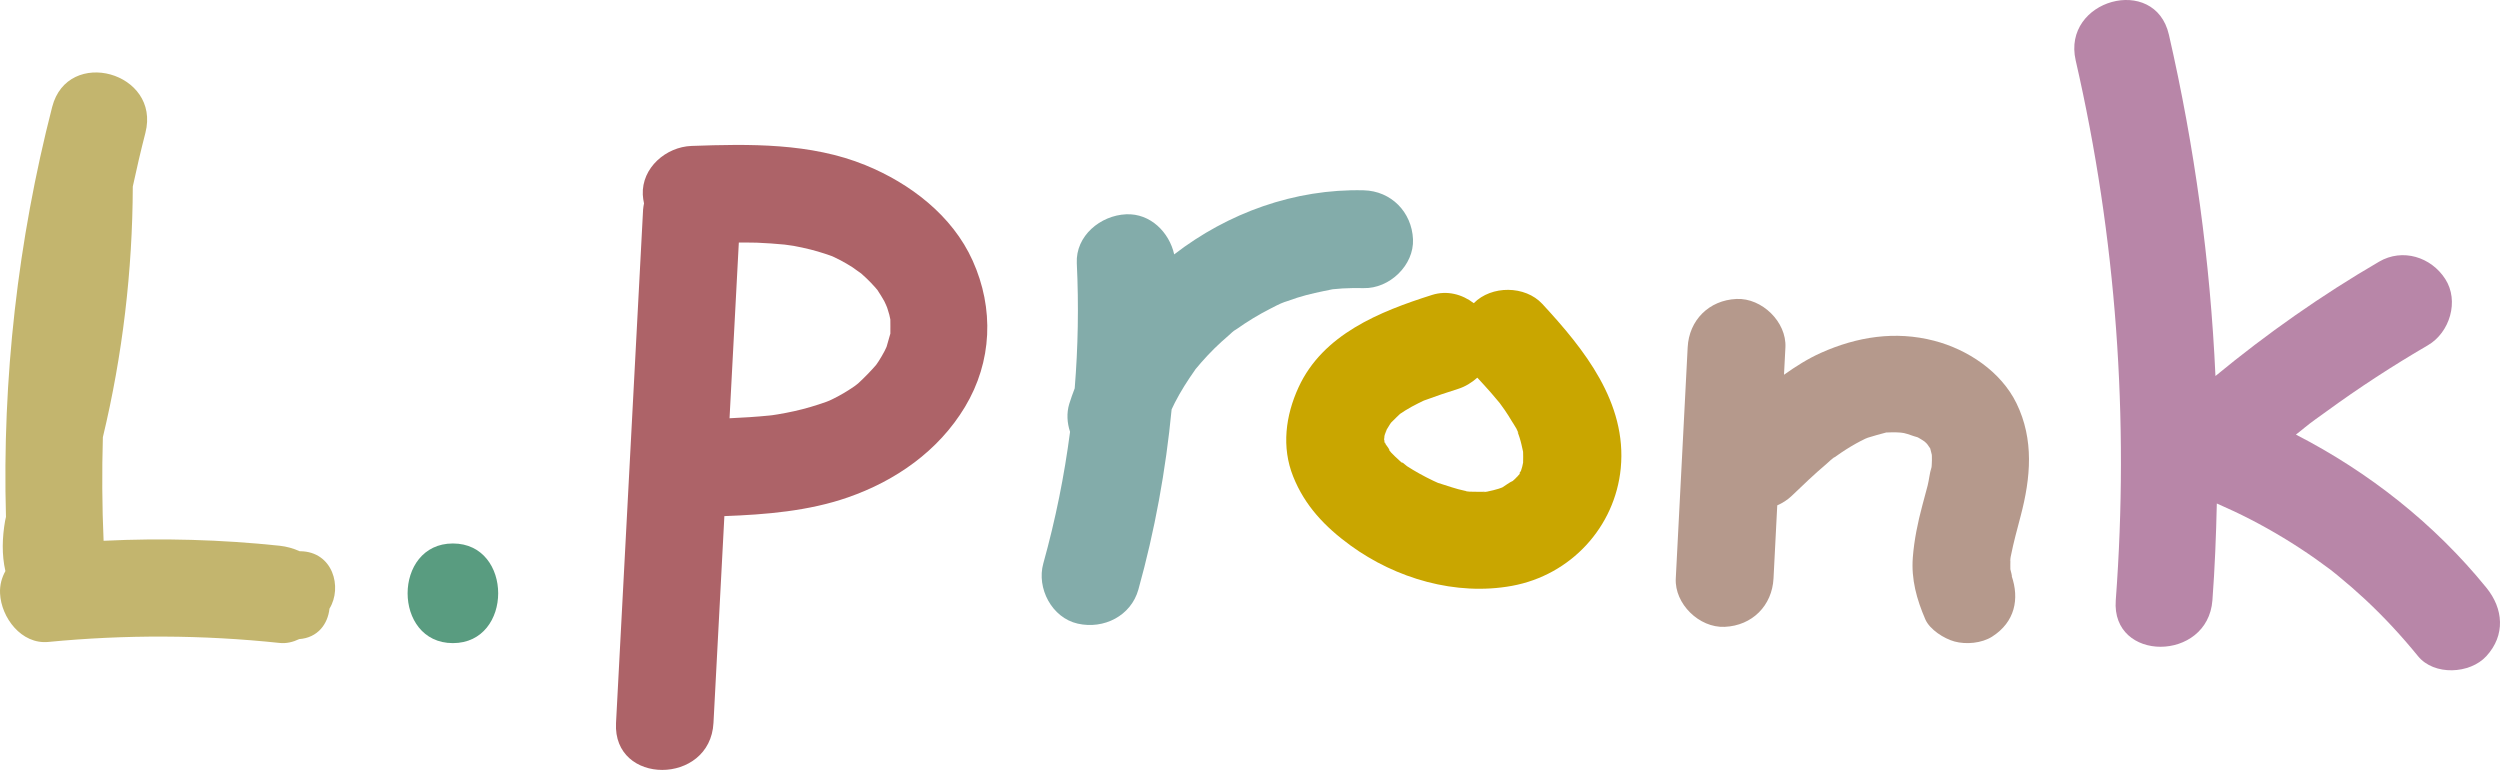
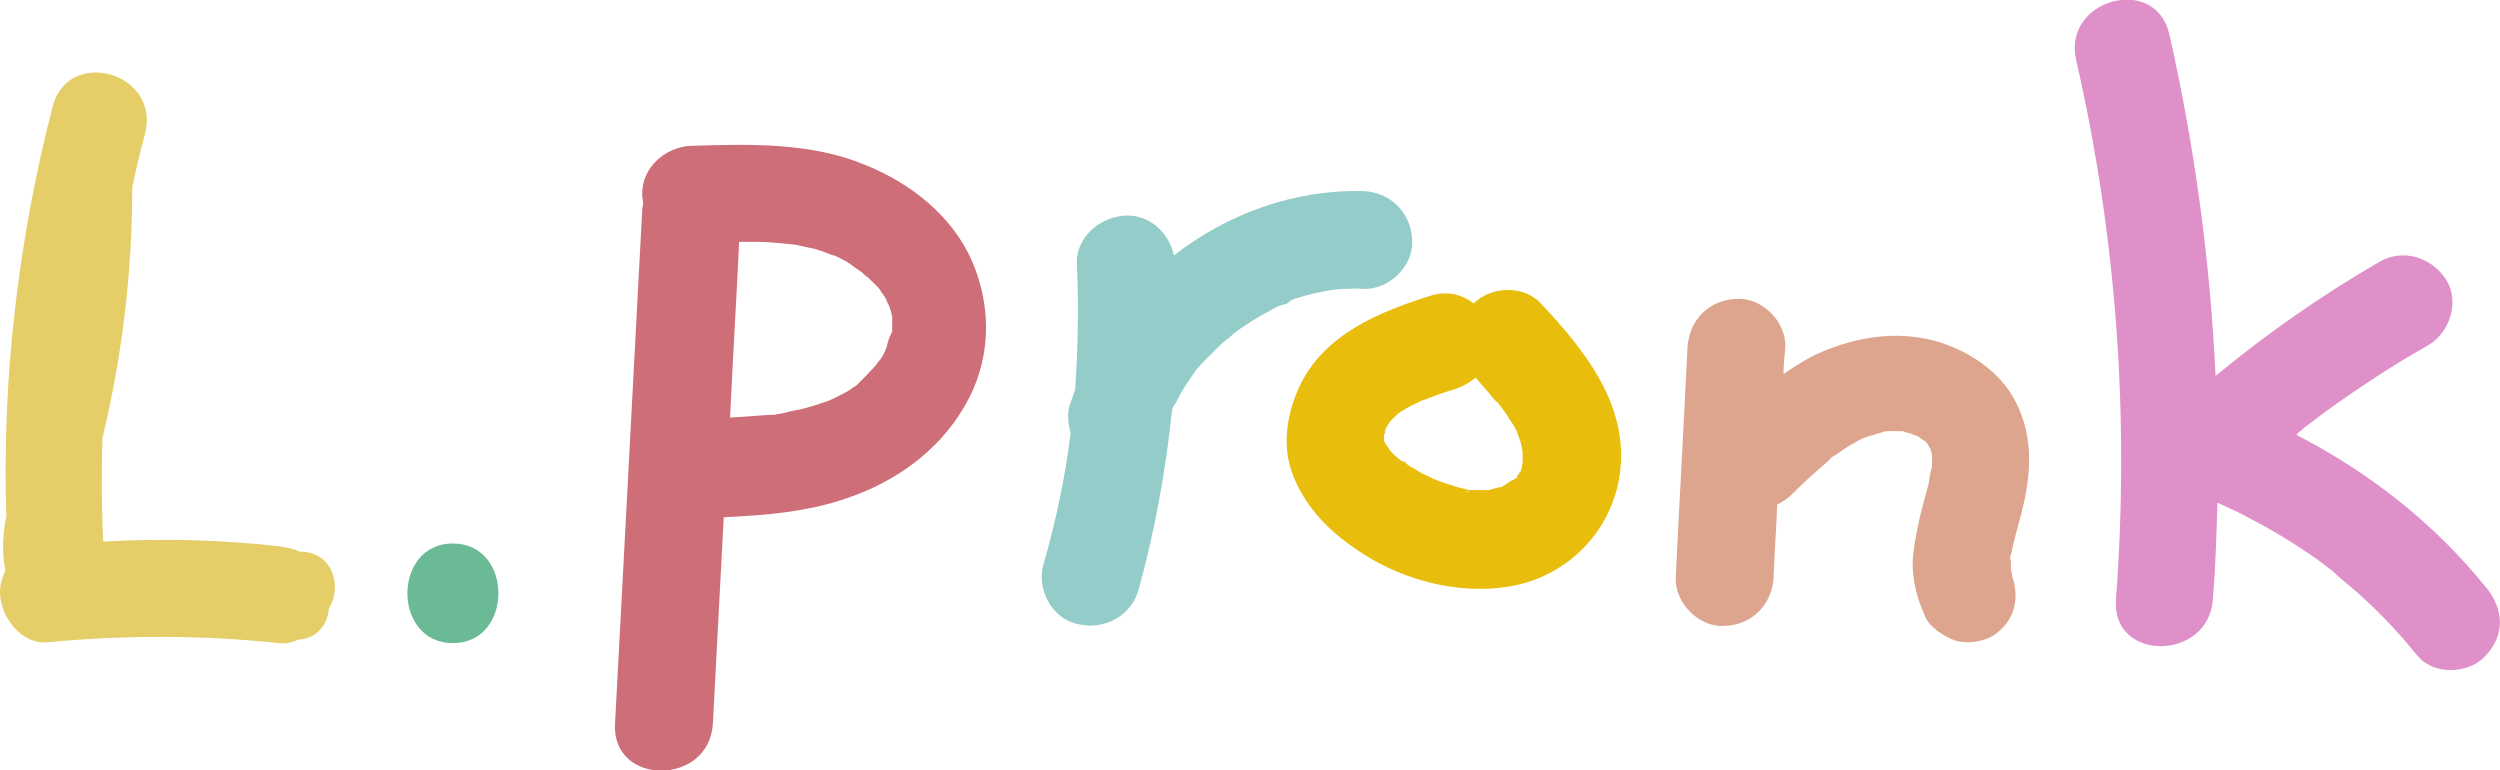
- <svg xmlns="http://www.w3.org/2000/svg" width="276px" height="85px" viewBox="0 0 276 85" version="1.1">
-   <g stroke="none" stroke-width="1" fill="none" fill-rule="evenodd">
+ <svg xmlns="http://www.w3.org/2000/svg" version="1.1" id="Layer_1" x="0px" y="0px" viewBox="0 0 276 85" style="enable-background:new 0 0 276 85;" xml:space="preserve">
+   <style type="text/css">
+ 	.st0{fill-rule:evenodd;clip-rule:evenodd;fill:#CE6E78;}
+ 	.st1{fill-rule:evenodd;clip-rule:evenodd;fill:#E5CD67;}
+ 	.st2{fill-rule:evenodd;clip-rule:evenodd;fill:#93CCC8;}
+ 	.st3{fill-rule:evenodd;clip-rule:evenodd;fill:#E8BD0C;}
+ 	.st4{fill-rule:evenodd;clip-rule:evenodd;fill:#DDA58E;}
+ 	.st5{fill-rule:evenodd;clip-rule:evenodd;fill:#E090C9;}
+ 	.st6{fill-rule:evenodd;clip-rule:evenodd;fill:#6ABA96;}
+ </style>
+   <g>
    <g transform="translate(-53, -42)">
      <g transform="translate(53, 42)">
-         <path d="M97.888,38.254 C97.882,38.267 97.869,38.307 97.858,38.332 C97.788,38.48 97.689,38.692 97.662,38.746 C97.46,39.128 97.242,39.505 97.008,39.871 C96.917,40.011 96.817,40.151 96.72,40.293 C96.112,40.988 95.486,41.636 94.808,42.263 C94.8,42.274 94.759,42.309 94.724,42.339 C94.59,42.444 94.38,42.608 94.316,42.653 C93.947,42.906 93.573,43.146 93.191,43.375 C92.809,43.601 92.422,43.811 92.021,44.01 C91.879,44.082 91.731,44.15 91.585,44.22 C91.497,44.255 91.362,44.311 91.241,44.357 C90.079,44.771 88.901,45.124 87.696,45.39 C87.091,45.525 86.486,45.641 85.875,45.743 C85.681,45.775 85.488,45.807 85.291,45.834 C85.202,45.845 85.076,45.861 84.933,45.875 C83.47,46.02 82.007,46.112 80.541,46.176 C80.883,39.712 81.224,33.248 81.566,26.779 C82.23,26.781 82.895,26.768 83.562,26.792 C84.584,26.827 85.598,26.911 86.615,27.002 C86.679,27.021 87.432,27.11 87.61,27.142 C88.239,27.258 88.866,27.392 89.485,27.548 C90.015,27.683 90.544,27.836 91.066,28.008 C91.33,28.095 91.585,28.189 91.846,28.278 C91.862,28.283 91.908,28.305 91.949,28.321 C92.145,28.42 92.664,28.665 92.782,28.73 C93.24,28.975 93.689,29.233 94.127,29.516 C94.259,29.602 94.985,30.145 95.08,30.196 C95.273,30.374 95.58,30.651 95.661,30.729 C95.978,31.031 96.285,31.351 96.578,31.679 C96.677,31.787 96.769,31.9 96.863,32.01 C96.89,32.051 96.909,32.072 96.944,32.137 C97.175,32.5 97.412,32.861 97.619,33.24 C97.855,33.673 98.054,34.386 97.794,33.512 C97.917,33.926 98.073,34.322 98.178,34.739 C98.224,34.914 98.254,35.094 98.294,35.269 C98.283,35.762 98.318,36.259 98.297,36.752 L98.297,36.835 C98.28,36.884 98.264,36.929 98.24,37.021 C98.124,37.433 98.011,37.844 97.888,38.254 M95.526,18.224 C89.49,15.767 82.747,15.885 76.345,16.111 C73.537,16.213 70.833,18.517 70.965,21.493 C70.981,21.822 71.032,22.142 71.1,22.457 C71.062,22.677 71.011,22.887 70.998,23.124 C70.002,42.018 69.004,60.918 68.009,79.815 C67.643,86.739 78.403,86.718 78.768,79.815 C79.169,72.202 79.57,64.589 79.971,56.978 C84.578,56.809 89.256,56.424 93.603,54.914 C98.883,53.081 103.606,49.785 106.527,44.933 C109.548,39.917 109.763,34.061 107.38,28.773 C105.139,23.789 100.467,20.237 95.526,18.224" fill="#AD6368" />
-         <path d="M33.142,60.856 L33.076,60.856 C32.406,60.545 31.659,60.336 30.853,60.247 C24.398,59.568 17.91,59.389 11.437,59.702 C11.269,55.884 11.247,52.072 11.357,48.267 C13.529,39.217 14.631,29.901 14.66,20.593 C15.085,18.613 15.546,16.636 16.053,14.666 C17.769,7.975 7.479,5.122 5.758,11.814 C1.969,26.574 0.234,41.836 0.659,57.065 C0.629,57.213 0.589,57.352 0.563,57.5 C0.248,59.308 0.178,61.243 0.597,63.046 C0.2,63.762 -0.038,64.578 0.005,65.503 C0.125,68.181 2.367,71.162 5.342,70.87 C13.83,70.049 22.37,70.083 30.853,70.98 C31.608,71.063 32.347,70.886 33.033,70.556 C35.08,70.411 36.195,68.889 36.374,67.194 C37.825,64.841 36.755,60.888 33.142,60.856" fill="#C3B56E" />
-         <path d="M143.211,32.869 C144.501,32.461 145.805,32.199 147.127,31.934 C147.492,31.905 147.854,31.867 148.219,31.843 C148.997,31.797 149.773,31.791 150.552,31.808 C153.401,31.88 156.126,29.278 155.995,26.408 C155.859,23.425 153.603,21.084 150.552,21.009 C142.922,20.825 135.546,23.517 129.631,28.085 C129.089,25.647 127.004,23.538 124.323,23.657 C121.49,23.784 118.735,26.036 118.879,29.057 C119.103,33.77 119.015,38.349 118.648,42.871 C118.436,43.441 118.218,44.01 118.044,44.593 C117.742,45.595 117.802,46.675 118.134,47.674 C117.502,52.522 116.536,57.336 115.18,62.209 C114.424,64.93 116.117,68.205 118.983,68.85 C121.86,69.501 124.868,67.994 125.679,65.081 C127.489,58.578 128.703,51.915 129.348,45.193 C129.462,44.95 129.579,44.704 129.702,44.461 C130.347,43.198 131.106,42.015 131.923,40.854 C131.955,40.806 131.964,40.792 131.988,40.754 C131.999,40.741 132.002,40.741 132.013,40.727 C132.222,40.482 132.426,40.233 132.639,39.99 C133.107,39.456 133.594,38.943 134.098,38.443 C134.607,37.947 135.132,37.469 135.674,37.007 C135.897,36.821 136.145,36.535 136.414,36.402 C136.468,36.37 136.523,36.335 136.564,36.305 C137.723,35.485 138.945,34.742 140.211,34.097 C140.712,33.84 141.245,33.546 141.787,33.352 C141.918,33.309 142.046,33.268 142.111,33.247 C142.473,33.114 142.84,32.987 143.211,32.869" fill="#83ACAA" />
-         <path d="M167.458,52.71 C167.458,52.683 167.479,52.659 167.485,52.632 C167.414,52.71 167.344,52.786 167.271,52.858 C167.187,52.941 167.097,53.019 167.008,53.097 C166.707,53.208 166.065,53.692 165.87,53.802 C165.859,53.807 165.837,53.815 165.824,53.823 C165.661,53.88 165.493,53.944 165.463,53.953 C165.086,54.071 164.704,54.165 164.32,54.243 C164.301,54.248 164.29,54.251 164.268,54.256 C164.252,54.259 164.233,54.267 164.214,54.27 C164.038,54.305 163.837,54.313 163.672,54.367 C163.807,54.321 163.867,54.31 163.962,54.289 C163.463,54.286 162.976,54.31 162.477,54.283 C162.436,54.281 162.333,54.281 162.247,54.281 C162.219,54.278 162.211,54.275 162.173,54.27 C162.03,54.246 161.883,54.216 161.743,54.189 C160.721,53.979 159.77,53.624 158.778,53.318 C158.762,53.313 158.762,53.315 158.748,53.31 C158.577,53.232 158.404,53.157 158.236,53.076 C157.705,52.823 157.179,52.552 156.664,52.264 C156.217,52.014 155.776,51.75 155.342,51.471 C155.242,51.401 155.033,51.215 154.827,51.054 C154.849,51.116 154.789,51.126 154.575,50.914 C154.551,50.893 154.532,50.871 154.507,50.85 C154.464,50.831 154.418,50.801 154.388,50.801 C154.426,50.801 154.45,50.825 154.486,50.831 C154.326,50.683 154.16,50.543 154.006,50.39 C153.868,50.261 153.738,50.124 153.605,49.984 C153.575,49.951 153.581,49.949 153.553,49.925 C153.572,49.968 153.605,50.013 153.605,50.059 C153.605,50.029 153.57,49.965 153.543,49.911 C153.223,49.553 153.312,49.57 153.448,49.726 C153.293,49.473 153.079,49.185 152.974,49.037 C152.944,48.954 152.917,48.881 152.892,48.817 C152.887,48.846 152.881,48.876 152.871,48.911 C152.862,48.897 152.852,48.887 152.849,48.881 C152.846,48.798 152.849,48.731 152.838,48.645 C152.789,48.497 152.789,48.429 152.822,48.416 C152.827,48.352 152.835,48.255 152.843,48.136 C152.852,48.091 152.862,48.045 152.876,48.002 C152.936,47.781 153.288,47.104 152.919,47.736 C152.491,48.47 153.12,47.378 153.15,47.33 C153.247,47.158 153.35,46.994 153.459,46.827 C153.497,46.77 153.534,46.714 153.575,46.66 C153.852,46.367 154.505,45.751 154.561,45.698 C154.567,45.689 154.586,45.676 154.597,45.671 C154.784,45.55 155.071,45.361 155.133,45.321 C155.618,45.02 156.12,44.748 156.629,44.496 C156.784,44.423 156.998,44.307 157.201,44.219 C157.242,44.208 157.252,44.205 157.304,44.184 C158.515,43.732 159.743,43.323 160.978,42.933 C161.767,42.683 162.48,42.242 163.097,41.694 C163.604,42.248 164.116,42.796 164.61,43.364 C164.932,43.735 165.238,44.119 165.563,44.49 C165.748,44.751 165.943,45.004 166.124,45.27 C166.401,45.676 166.666,46.093 166.916,46.518 C166.991,46.649 167.249,47.021 167.428,47.346 C167.433,47.365 167.441,47.392 167.482,47.513 C167.574,47.781 167.68,48.045 167.764,48.319 C167.929,48.83 168.032,49.349 168.149,49.873 C168.157,50.094 168.159,50.374 168.159,50.441 C168.159,50.511 168.159,50.858 168.149,51.083 C168.092,51.385 168.021,51.697 167.913,51.984 C167.888,52.022 167.869,52.046 167.84,52.097 C167.815,52.132 167.753,52.218 167.696,52.291 C167.764,52.237 167.815,52.21 167.818,52.237 C167.815,52.24 167.815,52.248 167.813,52.25 C167.802,52.285 167.758,52.347 167.642,52.468 C167.601,52.511 167.555,52.557 167.517,52.603 C167.501,52.635 167.458,52.689 167.458,52.71 M161.821,54.229 C161.97,54.251 162.084,54.27 162.176,54.281 C162.024,54.281 161.875,54.272 161.821,54.229 M167.609,47.819 C167.609,47.819 167.49,47.488 167.441,47.367 C167.547,47.564 167.634,47.741 167.609,47.819 M162.705,33.471 C161.423,32.49 159.764,32.033 158.095,32.562 C152.312,34.396 146.05,36.902 143.356,42.767 C141.926,45.883 141.465,49.36 142.768,52.611 C144.061,55.846 146.286,58.169 149.074,60.204 C154.106,63.877 160.732,65.808 166.916,64.679 C173.425,63.49 178.3,58.179 178.931,51.697 C179.63,44.45 174.899,38.553 170.273,33.554 C168.382,31.505 164.656,31.487 162.705,33.471" fill="#C9A600" />
-         <path d="M213.242,51.605 C213.236,51.68 213.231,51.757 213.223,51.832 C213.18,52.436 213.19,51.934 213.242,51.605 M213.525,37.617 C209.233,36.503 205.008,37.174 201.024,38.958 C199.578,39.607 198.243,40.456 196.953,41.373 C197.002,40.366 197.056,39.356 197.11,38.346 C197.25,35.552 194.523,32.879 191.715,33.004 C188.669,33.138 186.47,35.352 186.319,38.346 C185.88,46.851 185.443,55.358 185.006,63.862 C184.86,66.659 187.59,69.33 190.401,69.204 C193.446,69.074 195.642,66.857 195.796,63.862 C195.934,61.175 196.074,58.483 196.209,55.791 C196.786,55.54 197.334,55.198 197.822,54.728 C199.068,53.531 200.317,52.337 201.636,51.221 C201.734,51.14 202.478,50.425 202.562,50.465 C202.564,50.465 201.75,51.058 202.257,50.694 C202.419,50.58 202.575,50.459 202.737,50.344 C203.43,49.848 204.151,49.386 204.892,48.972 C205.235,48.782 205.583,48.6 205.936,48.432 C205.969,48.416 206.09,48.373 206.209,48.322 C206.889,48.12 207.555,47.914 208.246,47.746 C208.27,47.746 208.275,47.748 208.302,47.746 C208.621,47.74 208.939,47.722 209.257,47.727 C209.454,47.73 209.648,47.746 209.843,47.759 C209.969,47.778 210.102,47.788 210.196,47.81 C210.679,47.914 211.191,48.146 211.685,48.269 C211.734,48.29 211.782,48.317 211.828,48.341 C212.049,48.464 212.257,48.603 212.467,48.742 C212.538,48.806 212.61,48.867 212.672,48.934 C212.702,48.958 212.732,48.99 212.759,49.025 C212.872,49.201 213.007,49.38 213.093,49.503 C213.093,49.506 213.096,49.514 213.099,49.516 C213.166,49.743 213.215,49.973 213.271,50.203 C213.277,50.254 213.279,50.304 213.279,50.347 C213.29,50.676 213.285,51.004 213.263,51.335 C213.258,51.413 213.252,51.493 213.244,51.568 C213.034,52.203 212.975,52.951 212.813,53.6 C212.627,54.335 212.422,55.061 212.227,55.793 C211.723,57.682 211.326,59.591 211.175,61.541 C210.989,63.969 211.604,66.165 212.551,68.366 C213.042,69.509 214.631,70.508 215.775,70.82 C217.067,71.173 218.788,71.013 219.932,70.284 C222.449,68.676 222.967,66.13 222.079,63.563 C222.128,63.683 222.147,63.686 222.063,63.323 C222.031,63.165 221.977,63.01 221.944,62.853 L221.944,62.85 L221.944,62.842 C221.947,62.516 221.931,62.193 221.947,61.87 C221.947,61.843 221.977,61.64 221.995,61.467 C221.952,61.792 221.831,62.236 221.939,61.645 C221.955,61.547 221.985,61.453 222.004,61.354 L222.004,61.376 L222.004,61.354 C222.298,59.867 222.702,58.411 223.085,56.947 C224.189,52.743 224.577,48.534 222.616,44.516 C220.908,41.023 217.242,38.581 213.525,37.617" fill="#B5998C" />
-         <path d="M274.494,64.88 C268.753,57.815 261.523,52.121 253.471,47.98 C253.501,47.956 253.53,47.932 253.559,47.908 C253.767,47.742 253.978,47.576 254.189,47.411 C254.312,47.314 254.381,47.253 254.416,47.223 C255.171,46.598 256.003,46.031 256.79,45.459 C260.41,42.818 264.169,40.372 268.041,38.116 C270.458,36.713 271.517,33.224 269.956,30.802 C268.387,28.364 265.239,27.381 262.657,28.886 C256.305,32.585 250.265,36.83 244.587,41.511 C244.008,28.838 242.29,16.218 239.446,3.827 C237.91,-2.877 227.617,-0.038 229.156,6.672 C233.646,26.223 235.076,46.261 233.58,66.27 C233.068,73.132 243.742,73.1 244.251,66.27 C244.518,62.709 244.657,59.146 244.737,55.585 C245.999,56.138 247.247,56.719 248.472,57.352 C250.932,58.622 253.311,60.063 255.582,61.656 C256.131,62.041 256.667,62.455 257.217,62.843 C257.241,62.861 257.246,62.864 257.262,62.877 C257.537,63.097 257.812,63.311 258.081,63.532 C259.127,64.385 260.144,65.273 261.133,66.192 C263.217,68.138 265.151,70.229 266.949,72.439 C268.721,74.618 272.683,74.42 274.494,72.439 C276.615,70.127 276.386,67.2 274.494,64.88" fill="#B886A8" />
-         <path d="M49.999,71 C56.662,71 56.672,60 49.999,60 C43.339,60 43.328,71 49.999,71" fill="#599C80" />
+         <path class="st0" d="M97.9,38.3C97.9,38.3,97.9,38.3,97.9,38.3c-0.1,0.2-0.2,0.4-0.2,0.5c-0.2,0.4-0.4,0.8-0.7,1.1     c-0.1,0.1-0.2,0.3-0.3,0.4c-0.6,0.7-1.2,1.3-1.9,2c0,0,0,0-0.1,0.1c-0.1,0.1-0.3,0.3-0.4,0.3c-0.4,0.3-0.7,0.5-1.1,0.7     c-0.4,0.2-0.8,0.4-1.2,0.6c-0.1,0.1-0.3,0.1-0.4,0.2c-0.1,0-0.2,0.1-0.3,0.1c-1.2,0.4-2.3,0.8-3.5,1c-0.6,0.1-1.2,0.3-1.8,0.4     c-0.2,0-0.4,0.1-0.6,0.1c-0.1,0-0.2,0-0.4,0c-1.5,0.1-2.9,0.2-4.4,0.3c0.3-6.5,0.7-12.9,1-19.4c0.7,0,1.3,0,2,0     c1,0,2,0.1,3.1,0.2c0.1,0,0.8,0.1,1,0.1c0.6,0.1,1.3,0.3,1.9,0.4c0.5,0.1,1.1,0.3,1.6,0.5c0.3,0.1,0.5,0.2,0.8,0.3     c0,0,0.1,0,0.1,0c0.2,0.1,0.7,0.3,0.8,0.4c0.5,0.2,0.9,0.5,1.3,0.8c0.1,0.1,0.9,0.6,1,0.7c0.2,0.2,0.5,0.5,0.6,0.5     c0.3,0.3,0.6,0.6,0.9,0.9c0.1,0.1,0.2,0.2,0.3,0.3c0,0,0,0.1,0.1,0.1c0.2,0.4,0.5,0.7,0.7,1.1c0.2,0.4,0.4,1.1,0.2,0.3     c0.1,0.4,0.3,0.8,0.4,1.2c0,0.2,0.1,0.4,0.1,0.5c0,0.5,0,1,0,1.5v0.1c0,0,0,0.1-0.1,0.2C98.1,37.4,98,37.8,97.9,38.3 M95.5,18.2     c-6-2.5-12.8-2.3-19.2-2.1c-2.8,0.1-5.5,2.4-5.4,5.4c0,0.3,0.1,0.6,0.1,1c0,0.2-0.1,0.4-0.1,0.7c-1,18.9-2,37.8-3,56.7     c-0.4,6.9,10.4,6.9,10.8,0c0.4-7.6,0.8-15.2,1.2-22.8c4.6-0.2,9.3-0.6,13.6-2.1c5.3-1.8,10-5.1,12.9-10c3-5,3.2-10.9,0.9-16.2     C105.1,23.8,100.5,20.2,95.5,18.2" />
+         <path class="st1" d="M33.1,60.9L33.1,60.9c-0.7-0.3-1.5-0.5-2.3-0.6c-6.5-0.7-12.9-0.9-19.4-0.5c-0.2-3.8-0.2-7.6-0.1-11.4     c2.2-9.1,3.3-18.4,3.3-27.7c0.4-2,0.9-4,1.4-5.9C17.8,8,7.5,5.1,5.8,11.8C2,26.6,0.2,41.8,0.7,57.1c0,0.1-0.1,0.3-0.1,0.4     c-0.3,1.8-0.4,3.7,0,5.5C0.2,63.8,0,64.6,0,65.5c0.1,2.7,2.4,5.7,5.3,5.4c8.5-0.8,17-0.8,25.5,0.1c0.8,0.1,1.5-0.1,2.2-0.4     c2-0.1,3.2-1.7,3.3-3.4C37.8,64.8,36.8,60.9,33.1,60.9" />
+         <path class="st2" d="M143.2,32.9c1.3-0.4,2.6-0.7,3.9-0.9c0.4,0,0.7-0.1,1.1-0.1c0.8,0,1.6-0.1,2.3,0c2.8,0.1,5.6-2.5,5.4-5.4     c-0.1-3-2.4-5.3-5.4-5.4c-7.6-0.2-15,2.5-20.9,7.1c-0.5-2.4-2.6-4.5-5.3-4.4c-2.8,0.1-5.6,2.4-5.4,5.4c0.2,4.7,0.1,9.3-0.2,13.8     c-0.2,0.6-0.4,1.1-0.6,1.7c-0.3,1-0.2,2.1,0.1,3.1c-0.6,4.8-1.6,9.7-3,14.5c-0.8,2.7,0.9,6,3.8,6.6c2.9,0.7,5.9-0.9,6.7-3.8     c1.8-6.5,3-13.2,3.7-19.9c0.1-0.2,0.2-0.5,0.4-0.7c0.6-1.3,1.4-2.4,2.2-3.6c0,0,0-0.1,0.1-0.1c0,0,0,0,0,0     c0.2-0.2,0.4-0.5,0.6-0.7c0.5-0.5,1-1,1.5-1.5c0.5-0.5,1-1,1.6-1.4c0.2-0.2,0.5-0.5,0.7-0.6c0.1,0,0.1-0.1,0.1-0.1     c1.2-0.8,2.4-1.6,3.6-2.2c0.5-0.3,1-0.6,1.6-0.7c0.1,0,0.3-0.1,0.3-0.1C142.5,33.1,142.8,33,143.2,32.9" />
+         <path class="st3" d="M167.5,52.7C167.5,52.7,167.5,52.7,167.5,52.7c0,0-0.1,0.1-0.2,0.1c-0.1,0.1-0.2,0.2-0.3,0.2     c-0.3,0.1-0.9,0.6-1.1,0.7c0,0,0,0,0,0c-0.2,0.1-0.3,0.1-0.4,0.1c-0.4,0.1-0.8,0.2-1.1,0.3c0,0,0,0-0.1,0c0,0,0,0-0.1,0     c-0.2,0-0.4,0-0.5,0.1c0.1,0,0.2-0.1,0.3-0.1c-0.5,0-1,0-1.5,0c0,0-0.1,0-0.2,0c0,0,0,0-0.1,0c-0.1,0-0.3-0.1-0.4-0.1     c-1-0.2-2-0.6-3-0.9c0,0,0,0,0,0c-0.2-0.1-0.3-0.2-0.5-0.2c-0.5-0.3-1.1-0.5-1.6-0.8c-0.4-0.3-0.9-0.5-1.3-0.8     c-0.1-0.1-0.3-0.3-0.5-0.4c0,0.1,0,0.1-0.3-0.1c0,0,0,0-0.1-0.1c0,0-0.1,0-0.1,0c0,0,0.1,0,0.1,0c-0.2-0.1-0.3-0.3-0.5-0.4     c-0.1-0.1-0.3-0.3-0.4-0.4c0,0,0,0-0.1-0.1c0,0,0.1,0.1,0.1,0.1c0,0,0-0.1-0.1-0.1c-0.3-0.4-0.2-0.3-0.1-0.2     c-0.2-0.3-0.4-0.5-0.5-0.7c0-0.1-0.1-0.2-0.1-0.2c0,0,0,0.1,0,0.1c0,0,0,0,0,0c0-0.1,0-0.2,0-0.2c0-0.1,0-0.2,0-0.2     c0-0.1,0-0.2,0-0.3c0,0,0-0.1,0-0.1c0.1-0.2,0.4-0.9,0-0.3c-0.4,0.7,0.2-0.4,0.2-0.4c0.1-0.2,0.2-0.3,0.3-0.5     c0-0.1,0.1-0.1,0.1-0.2c0.3-0.3,0.9-0.9,1-1c0,0,0,0,0,0c0.2-0.1,0.5-0.3,0.5-0.3c0.5-0.3,1-0.6,1.5-0.8c0.2-0.1,0.4-0.2,0.6-0.3     c0,0,0.1,0,0.1,0c1.2-0.5,2.4-0.9,3.7-1.3c0.8-0.3,1.5-0.7,2.1-1.2c0.5,0.6,1,1.1,1.5,1.7c0.3,0.4,0.6,0.8,1,1.1     c0.2,0.3,0.4,0.5,0.6,0.8c0.3,0.4,0.5,0.8,0.8,1.2c0.1,0.1,0.3,0.5,0.5,0.8c0,0,0,0,0.1,0.2c0.1,0.3,0.2,0.5,0.3,0.8     c0.2,0.5,0.3,1,0.4,1.6c0,0.2,0,0.5,0,0.6c0,0.1,0,0.4,0,0.6c-0.1,0.3-0.1,0.6-0.2,0.9c0,0,0,0.1-0.1,0.1c0,0-0.1,0.1-0.1,0.2     c0.1-0.1,0.1-0.1,0.1-0.1c0,0,0,0,0,0c0,0-0.1,0.1-0.2,0.2c0,0-0.1,0.1-0.1,0.1C167.5,52.6,167.5,52.7,167.5,52.7 M161.8,54.2     c0.1,0,0.3,0,0.4,0.1C162,54.3,161.9,54.3,161.8,54.2 M167.6,47.8c0,0-0.1-0.3-0.2-0.5C167.5,47.6,167.6,47.7,167.6,47.8      M162.7,33.5c-1.3-1-2.9-1.4-4.6-0.9c-5.8,1.8-12,4.3-14.7,10.2c-1.4,3.1-1.9,6.6-0.6,9.8c1.3,3.2,3.5,5.6,6.3,7.6     c5,3.7,11.7,5.6,17.8,4.5c6.5-1.2,11.4-6.5,12-13c0.7-7.2-4-13.1-8.7-18.1C168.4,31.5,164.7,31.5,162.7,33.5" />
+         <path class="st4" d="M213.2,51.6c0,0.1,0,0.2,0,0.2C213.2,52.4,213.2,51.9,213.2,51.6 M213.5,37.6c-4.3-1.1-8.5-0.4-12.5,1.3     c-1.4,0.6-2.8,1.5-4.1,2.4c0-1,0.1-2,0.2-3c0.1-2.8-2.6-5.5-5.4-5.3c-3,0.1-5.2,2.3-5.4,5.3c-0.4,8.5-0.9,17-1.3,25.5     c-0.1,2.8,2.6,5.5,5.4,5.3c3-0.1,5.2-2.3,5.4-5.3c0.1-2.7,0.3-5.4,0.4-8.1c0.6-0.3,1.1-0.6,1.6-1.1c1.2-1.2,2.5-2.4,3.8-3.5     c0.1-0.1,0.8-0.8,0.9-0.8c0,0-0.8,0.6-0.3,0.2c0.2-0.1,0.3-0.2,0.5-0.3c0.7-0.5,1.4-1,2.2-1.4c0.3-0.2,0.7-0.4,1-0.5     c0,0,0.2-0.1,0.3-0.1c0.7-0.2,1.3-0.4,2-0.6c0,0,0,0,0.1,0c0.3,0,0.6,0,1,0c0.2,0,0.4,0,0.6,0c0.1,0,0.3,0,0.4,0.1     c0.5,0.1,1,0.3,1.5,0.5c0,0,0.1,0,0.1,0.1c0.2,0.1,0.4,0.3,0.6,0.4c0.1,0.1,0.1,0.1,0.2,0.2c0,0,0.1,0.1,0.1,0.1     c0.1,0.2,0.2,0.4,0.3,0.5c0,0,0,0,0,0c0.1,0.2,0.1,0.5,0.2,0.7c0,0.1,0,0.1,0,0.1c0,0.3,0,0.7,0,1c0,0.1,0,0.2,0,0.2     c-0.2,0.6-0.3,1.4-0.4,2c-0.2,0.7-0.4,1.5-0.6,2.2c-0.5,1.9-0.9,3.8-1.1,5.7c-0.2,2.4,0.4,4.6,1.4,6.8c0.5,1.1,2.1,2.1,3.2,2.5     c1.3,0.4,3,0.2,4.2-0.5c2.5-1.6,3-4.2,2.1-6.7c0,0.1,0.1,0.1,0-0.2c0-0.2-0.1-0.3-0.1-0.5v0v0c0-0.3,0-0.6,0-1c0,0,0-0.2,0-0.4     c0,0.3-0.2,0.8-0.1,0.2c0-0.1,0-0.2,0.1-0.3v0v0c0.3-1.5,0.7-2.9,1.1-4.4c1.1-4.2,1.5-8.4-0.5-12.4     C220.9,41,217.2,38.6,213.5,37.6" />
+         <path class="st5" d="M274.5,64.9c-5.7-7.1-13-12.8-21-16.9c0,0,0.1,0,0.1-0.1c0.2-0.2,0.4-0.3,0.6-0.5c0.1-0.1,0.2-0.2,0.2-0.2     c0.8-0.6,1.6-1.2,2.4-1.8c3.6-2.6,7.4-5.1,11.3-7.3c2.4-1.4,3.5-4.9,1.9-7.3c-1.6-2.4-4.7-3.4-7.3-1.9     c-6.4,3.7-12.4,7.9-18.1,12.6c-0.6-12.7-2.3-25.3-5.1-37.7c-1.5-6.7-11.8-3.9-10.3,2.8c4.5,19.6,5.9,39.6,4.4,59.6     c-0.5,6.9,10.2,6.8,10.7,0c0.3-3.6,0.4-7.1,0.5-10.7c1.3,0.6,2.5,1.1,3.7,1.8c2.5,1.3,4.8,2.7,7.1,4.3c0.5,0.4,1.1,0.8,1.6,1.2     c0,0,0,0,0,0c0.3,0.2,0.5,0.4,0.8,0.7c1,0.9,2.1,1.7,3.1,2.7c2.1,1.9,4,4,5.8,6.2c1.8,2.2,5.7,2,7.5,0     C276.6,70.1,276.4,67.2,274.5,64.9" />
+         <path class="st6" d="M50,71c6.7,0,6.7-11,0-11C43.3,60,43.3,71,50,71" />
      </g>
    </g>
  </g>
</svg>
